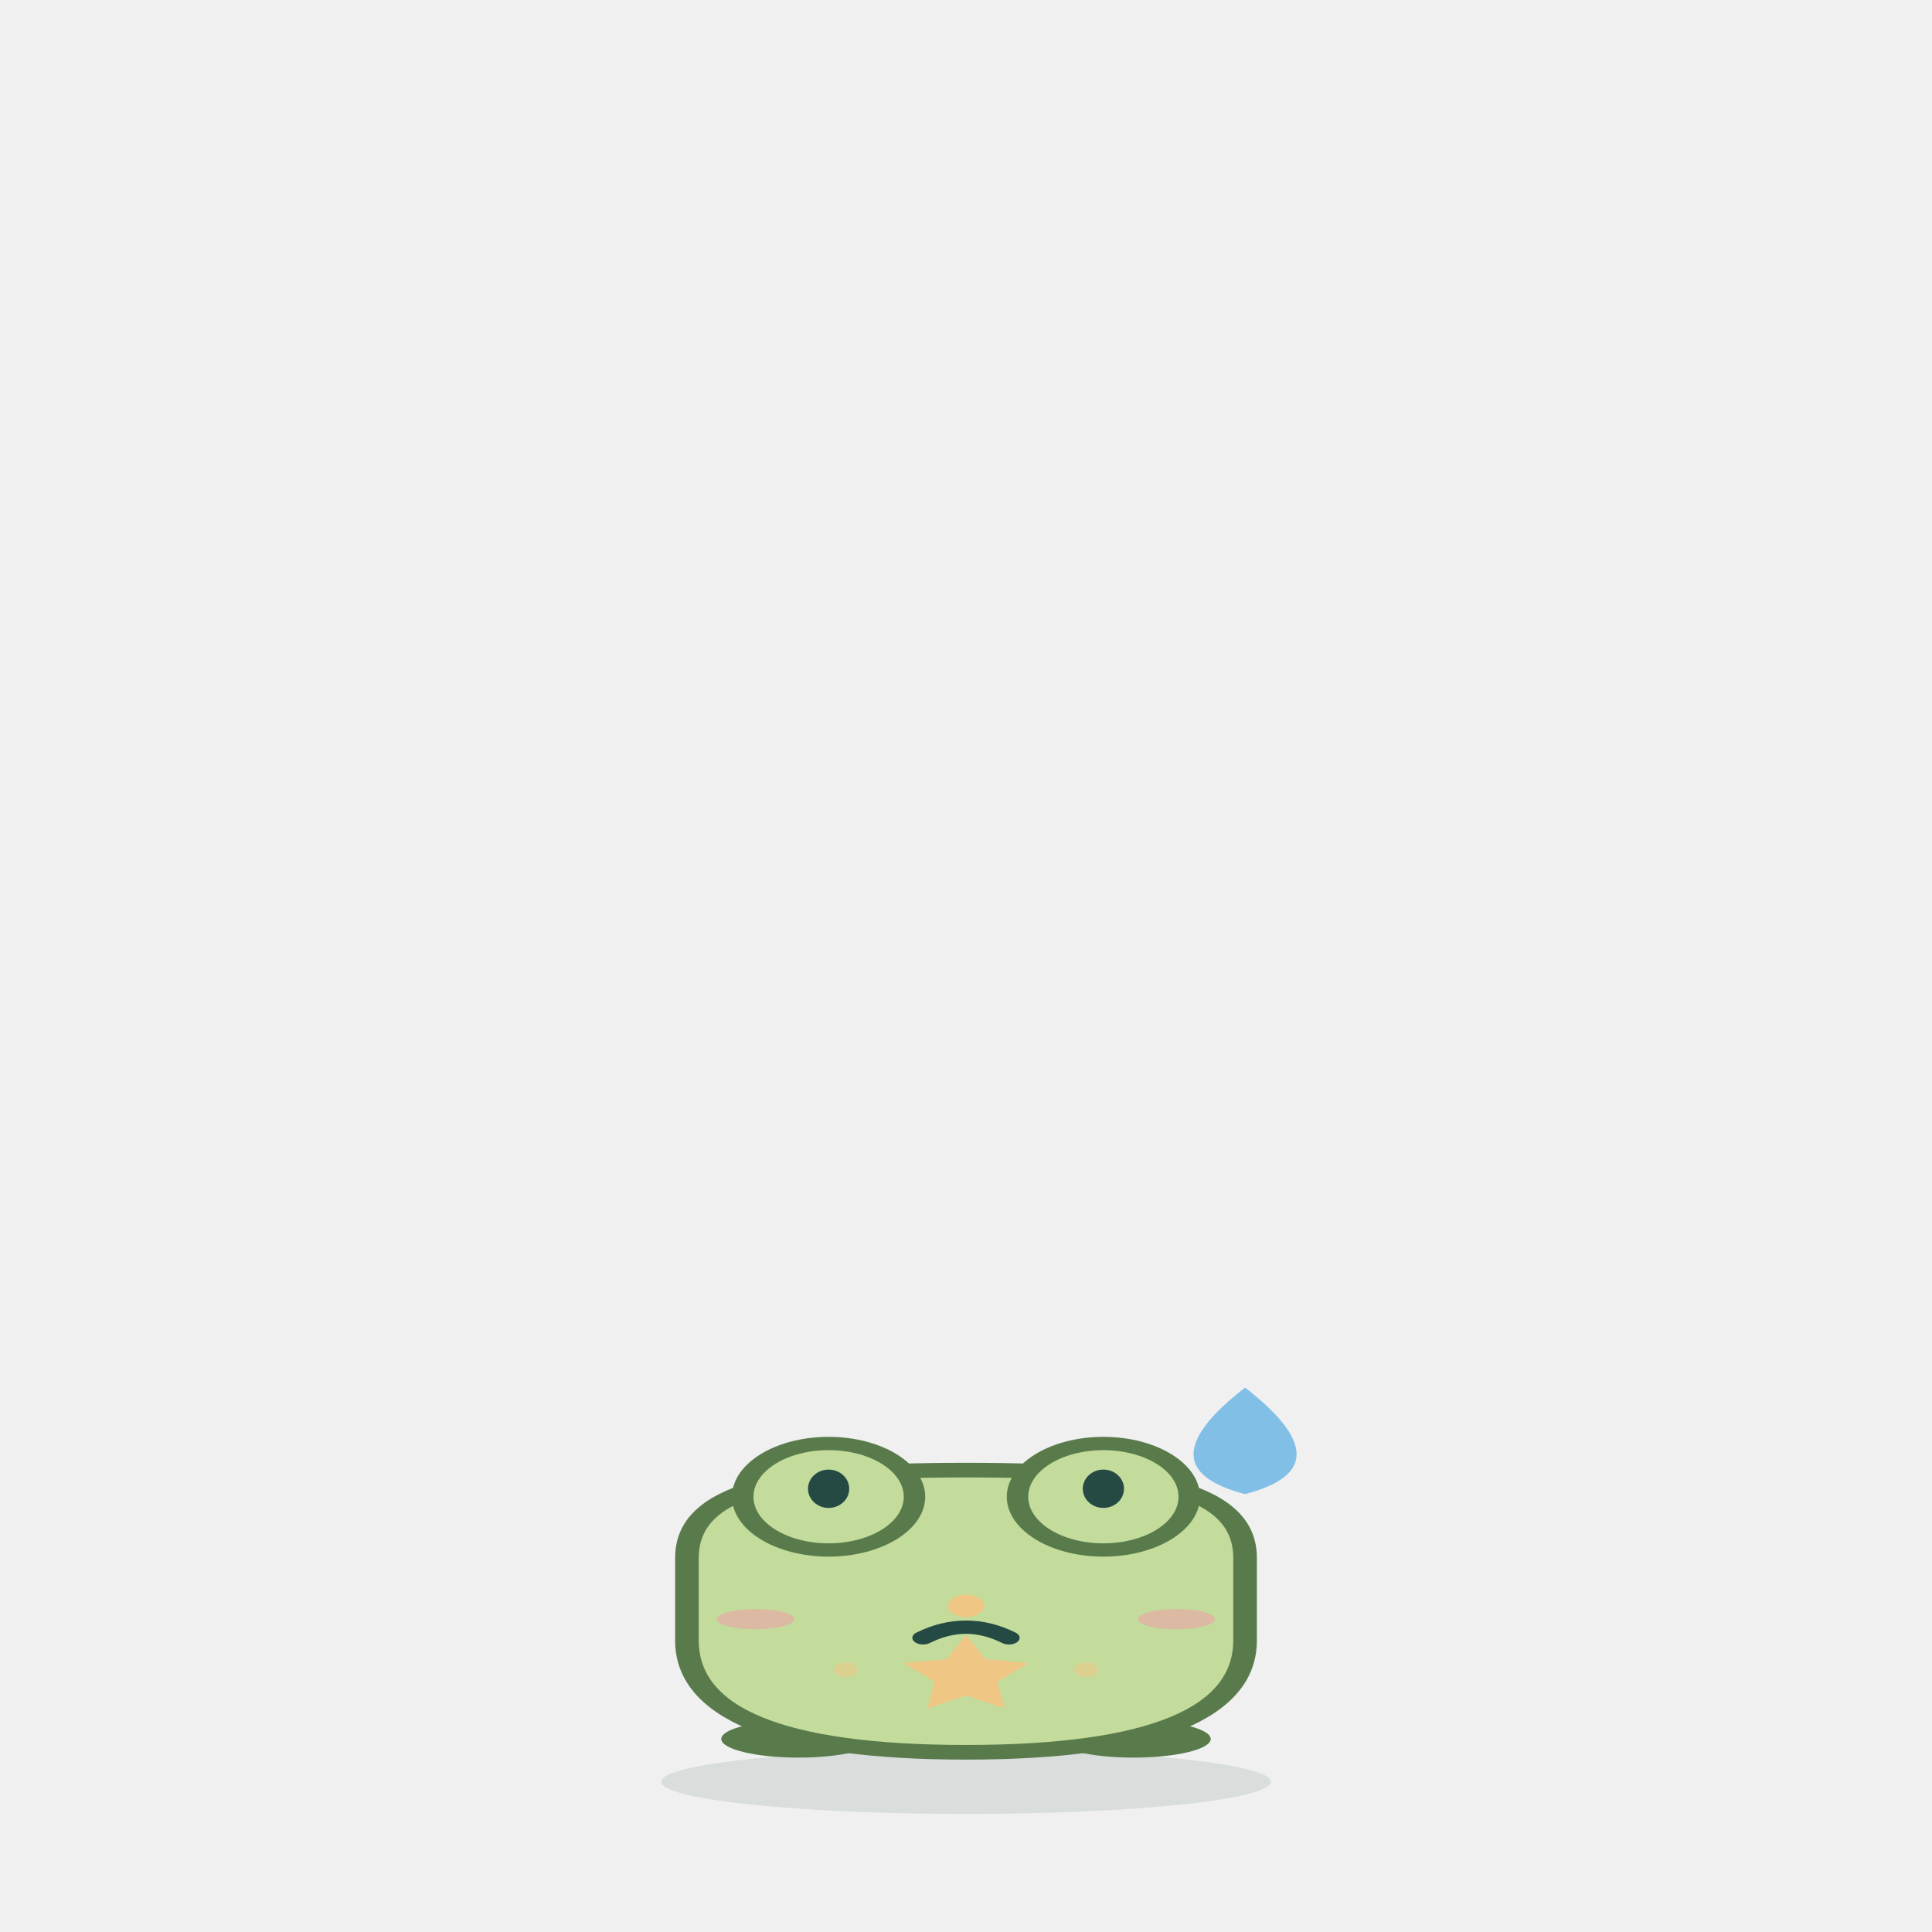
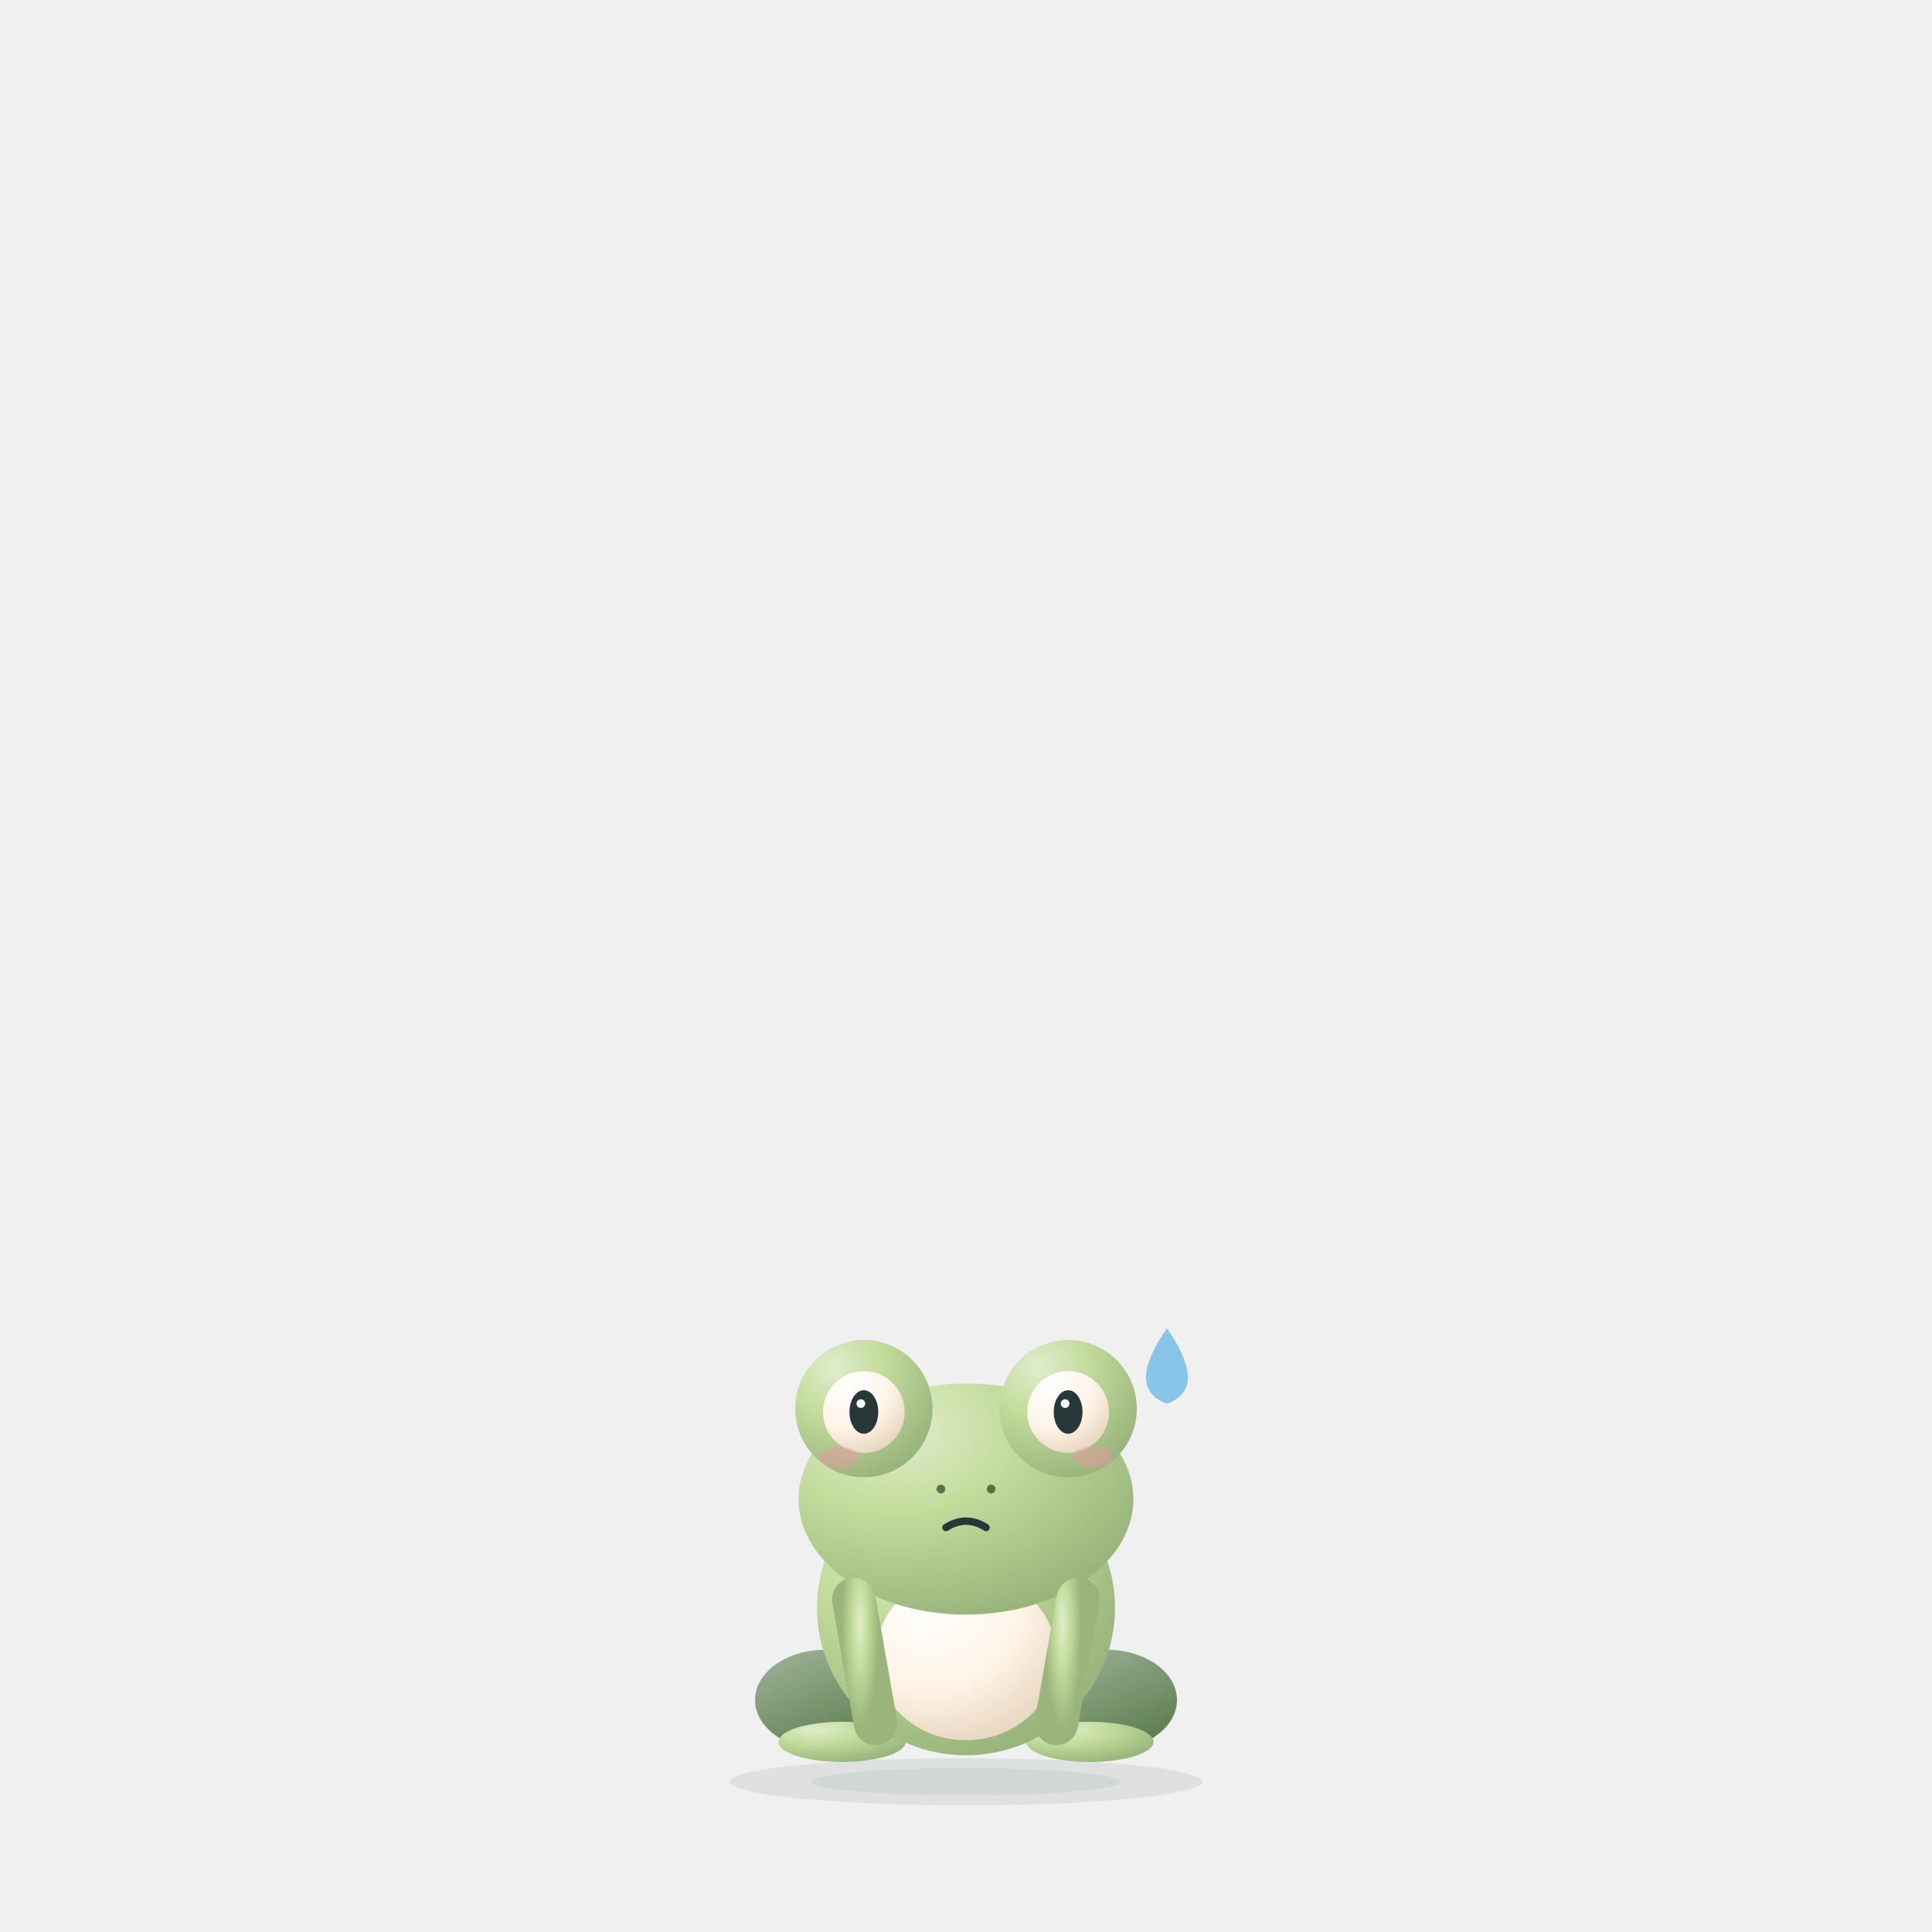
- <svg xmlns="http://www.w3.org/2000/svg" viewBox="-15 -25 45 45" role="img" data-species="frog" aria-label="Matcha Frog">
-   <style>#body-js{transform-origin:7.5px 15px}.breathe{animation:breathe 3s ease-in-out infinite}.rest{animation:breathe 5s ease-in-out infinite}.celebrate{animation:bounce .7s ease-in-out infinite}.work{animation:breathe 1.7s ease-in-out infinite}.sway{animation:sway 1s ease-in-out infinite}.sparkle,.dream{animation:glow 1.6s ease-in-out infinite}.leaf{transform-origin:7.5px 3.7px;animation:sway 3s ease-in-out infinite}@keyframes breathe{50%{transform:translateY(-.25px) scaleY(1.012)}}@keyframes bounce{50%{transform:translateY(-1px) rotate(-2deg)}}@keyframes sway{50%{transform:rotate(3deg)}}@keyframes glow{50%{opacity:.4}}@media(prefers-reduced-motion:reduce){*{animation:none!important}}</style>
-   <ellipse id="shadow-js" cx="7.5" cy="16.5" rx="7.1" ry=".75" fill="#294b43" opacity=".12" />
-   <g data-size-profile="legacy-pet-footprint" transform="translate(0 6.08) scale(1 .62)">
+ <svg xmlns="http://www.w3.org/2000/svg" viewBox="-15 -25 45 45" preserveAspectRatio="xMidYMid meet" role="img" data-species="frog" data-art-version="3" aria-label="Matcha Frog">
+   <defs>
+     <radialGradient id="paint-body" cx=".29" cy=".20" r=".84">
+       <stop stop-color="#e0edcc" />
+       <stop offset=".42" stop-color="#c3dc9c" />
+       <stop offset="1" stop-color="#99b57c" />
+     </radialGradient>
+     <linearGradient id="paint-trim" x1=".2" y1="0" x2=".8" y2="1">
+       <stop stop-color="#9bb094" />
+       <stop offset="1" stop-color="#597b4c" />
+     </linearGradient>
+     <radialGradient id="paint-cream" cx=".30" cy=".18" r=".85">
+       <stop stop-color="#ffffff" />
+       <stop offset=".6" stop-color="#fff4e8" />
+       <stop offset="1" stop-color="#e9d8c2" />
+     </radialGradient>
+     <linearGradient id="paint-gold" x1="0" y1="0" x2="1" y2="1">
+       <stop stop-color="#f7e0bc" />
+       <stop offset=".45" stop-color="#f0c685" />
+       <stop offset="1" stop-color="#dcae78" />
+     </linearGradient>
+     <linearGradient id="paint-screen" x1="0" y1="0" x2=".8" y2="1">
+       <stop stop-color="#42615e" />
+       <stop offset="1" stop-color="#263d3b" />
+     </linearGradient>
+   </defs>
+   <style>#body-js{transform-origin:7.5px 16px}.idle-motion{animation:breathe 3.6s ease-in-out infinite}.working-motion{animation:focus 2.2s ease-in-out infinite}.happy-motion{animation:hop 1.3s ease-in-out infinite}.rest-motion{animation:rest 4.4s ease-in-out infinite}.reaction-motion{animation:greet 1.8s ease-in-out infinite}.crest{animation:crest 3.6s ease-in-out infinite}.tail{animation:tail 3.6s ease-in-out infinite}.claw-left{animation:claw-left 3.6s ease-in-out infinite}.claw-right{animation:claw-right 3.6s ease-in-out infinite}.happy-motion .claw-left{animation:wave-left 1.3s ease-in-out infinite}.happy-motion .claw-right{animation:wave-right 1.3s ease-in-out infinite}.happy-motion .limb-right{animation:wave-right 1.3s ease-in-out infinite}.working-motion .limb-left{animation:tap .65s ease-in-out infinite}.working-motion .limb-right{animation:tap .65s .32s ease-in-out infinite}.sparkles,.dream{animation:glow 1.8s ease-in-out infinite}.blink-open{animation:blink-open 4.1s linear infinite}.blink-lids{animation:blink-lids 4.1s linear infinite;opacity:0}.rest-motion .crest,.rest-motion .tail,.rest-motion .claw-left,.rest-motion .claw-right{animation-duration:5s}@keyframes breathe{50%{transform:translateY(-.16px)}}@keyframes focus{50%{transform:translateY(-.10px) rotate(.5deg)}}@keyframes rest{50%{transform:translateY(-.09px)}}@keyframes hop{0%,100%{transform:translateY(0) rotate(0)}40%{transform:translateY(-.65px) rotate(-1.2deg)}70%{transform:translateY(-.18px) rotate(1deg)}}@keyframes greet{50%{transform:translateY(-.3px) rotate(2deg)}}@keyframes crest{50%{transform:rotate(3deg)}}@keyframes tail{50%{transform:rotate(-5deg)}}@keyframes claw-left{50%{transform:rotate(-5deg)}}@keyframes claw-right{50%{transform:rotate(5deg)}}@keyframes wave-left{50%{transform:rotate(-20deg)}}@keyframes wave-right{50%{transform:rotate(20deg)}}@keyframes tap{50%{transform:translateY(.3px)}}@keyframes glow{50%{opacity:.35}}@keyframes blink-open{0%,93%,97%,100%{opacity:1}94%,96%{opacity:0}}@keyframes blink-lids{0%,93%,97%,100%{opacity:0}94%,96%{opacity:1}}@media(prefers-reduced-motion:reduce){*{animation:none!important}.blink-lids{display:none}}</style>
+   <ellipse id="shadow-js" cx="7.5" cy="16.5" rx="5.5" ry=".55" fill="#294b43" opacity=".09" />
+   <ellipse cx="7.5" cy="16.5" rx="3.6" ry=".32" fill="#294b43" opacity=".07" />
+   <g data-size-profile="compact-uniform" transform="translate(1.65 3.52) scale(.78)">
    <g id="body-js">
-       <g class="breathe">
-         <ellipse cx="3.6" cy="15.2" rx="1.8" ry=".7" fill="#597b4c" />
-         <ellipse cx="11.4" cy="15.2" rx="1.8" ry=".7" fill="#597b4c" />
-         <path d="M1 8.4C1 5.8 3.2 5.1 7.5 5.1s6.5.7 6.5 3.3v3.1c0 2.7-2.1 4.2-6.5 4.2S1 14.2 1 11.5z" fill="#c3dc9c" stroke="#597b4c" stroke-width=".55" />
-         <circle cx="4.3" cy="6.1" r="2" fill="#c3dc9c" stroke="#597b4c" stroke-width=".5" />
-         <circle cx="10.7" cy="6.1" r="2" fill="#c3dc9c" stroke="#597b4c" stroke-width=".5" />
-         <circle cx="7.5" cy="10.2" r=".42" fill="#f0c685" />
-         <circle cx="4.7" cy="12.6" r=".28" fill="#f0c685" opacity=".55" />
-         <circle cx="10.3" cy="12.6" r=".28" fill="#f0c685" opacity=".55" />
-         <g id="matcha-lab-rest-accent">
-           <path d="M7.5 11.3l.45.9 1 .15-.72.7.17 1-.9-.48-.9.48.17-1-.72-.7 1-.15z" fill="#f0c685" />
+       <g class="idle-motion" style="transform-origin:7.5px 16px">
+         <ellipse cx="3.3" cy="14.2" rx="2.1" ry="1.5" fill="url(#paint-trim)" />
+         <ellipse cx="11.7" cy="14.2" rx="2.1" ry="1.5" fill="url(#paint-trim)" />
+         <ellipse cx="3.8" cy="15.45" rx="1.9" ry=".6" fill="url(#paint-body)" />
+         <ellipse cx="11.2" cy="15.45" rx="1.9" ry=".6" fill="url(#paint-body)" />
+         <ellipse cx="7.5" cy="11.45" rx="4.45" ry="4.4" fill="url(#paint-body)" />
+         <ellipse cx="7.5" cy="12.9" rx="2.7" ry="2.5" fill="url(#paint-cream)" />
+         <ellipse cx="7.5" cy="8.2" rx="5.0" ry="3.45" fill="url(#paint-body)" />
+         <circle cx="4.45" cy="5.5" r="2.05" fill="url(#paint-body)" />
+         <circle cx="10.55" cy="5.5" r="2.05" fill="url(#paint-body)" />
+         <circle cx="4.45" cy="5.6" r="1.22" fill="url(#paint-cream)" />
+         <circle cx="10.55" cy="5.6" r="1.22" fill="url(#paint-cream)" />
+         <g class="limb-left" style="transform-origin:4px 11px">
+           <path d="M4.15 11.2 4.8 14.9" stroke="url(#paint-body)" stroke-width="1.3" stroke-linecap="round" />
        </g>
-         <g id="eyes-js" fill="#254a44">
-           <ellipse cx="4.3" cy="5.8" rx=".48" ry=".72" />
-           <ellipse cx="10.7" cy="5.8" rx=".48" ry=".72" />
+         <g class="limb-right" style="transform-origin:11px 11px">
+           <path d="M10.85 11.2 10.2 14.9" stroke="url(#paint-body)" stroke-width="1.3" stroke-linecap="round" />
+         </g>
+         <circle cx="6.75" cy="7.9" r=".13" fill="#527346" />
+         <circle cx="8.25" cy="7.9" r=".13" fill="#527346" />
+         <g id="matcha-lab-rest-accent" />
+         <g id="eyes-js" fill="#283738">
+           <g class="blink-open">
+             <ellipse cx="4.45" cy="5.6" rx="0.43" ry="0.65" />
+             <ellipse cx="10.55" cy="5.6" rx="0.43" ry="0.65" />
+             <circle cx="4.36" cy="5.35" r=".13" fill="white" />
+             <circle cx="10.46" cy="5.35" r=".13" fill="white" />
+           </g>
+           <g class="blink-lids">
+             <path d="M4.02 5.60q0.43 .40 0.86 0M10.12 5.60q0.43 .40 0.86 0" fill="none" stroke="#283738" stroke-width=".25" stroke-linecap="round" />
+           </g>
        </g>
        <g id="eyes-doze" style="display:none">
-           <path d="M3.3 9.1h2.4m4.2 0h2.4" stroke="#254a44" stroke-width=".7" />
+           <path d="M4.02 5.60q0.43 .40 0.86 0M10.12 5.60q0.43 .40 0.86 0" fill="none" stroke="#283738" stroke-width=".25" stroke-linecap="round" />
        </g>
-         <ellipse cx="2.6" cy="10.7" rx=".9" ry=".38" fill="#ee9caa" opacity=".55" />
-         <ellipse cx="12.4" cy="10.7" rx=".9" ry=".38" fill="#ee9caa" opacity=".55" />
-         <g fill="none" stroke="#254a44" stroke-width=".5" stroke-linecap="round">
-           <path d="M6.5 11.4q1-.8 2 0" />
-         </g>
-         <path d="M14 2q2.4 3 0 4q-2.4-1 0-4" fill="#82bfe7" />
+         <ellipse cx="3.70" cy="6.95" rx=".60" ry=".32" fill="#ed94a7" opacity=".46" />
+         <ellipse cx="11.30" cy="6.95" rx=".60" ry=".32" fill="#ed94a7" opacity=".46" />
+         <path d="M6.9 9.05q.6 -0.38 1.2 0" fill="none" stroke="#283738" stroke-width=".22" stroke-linecap="round" />
+         <path d="M13.5 3.1q1.25 1.8 0 2.25-1.25-.45 0-2.25Z" fill="#89c4e9" />
      </g>
    </g>
  </g>
</svg>
